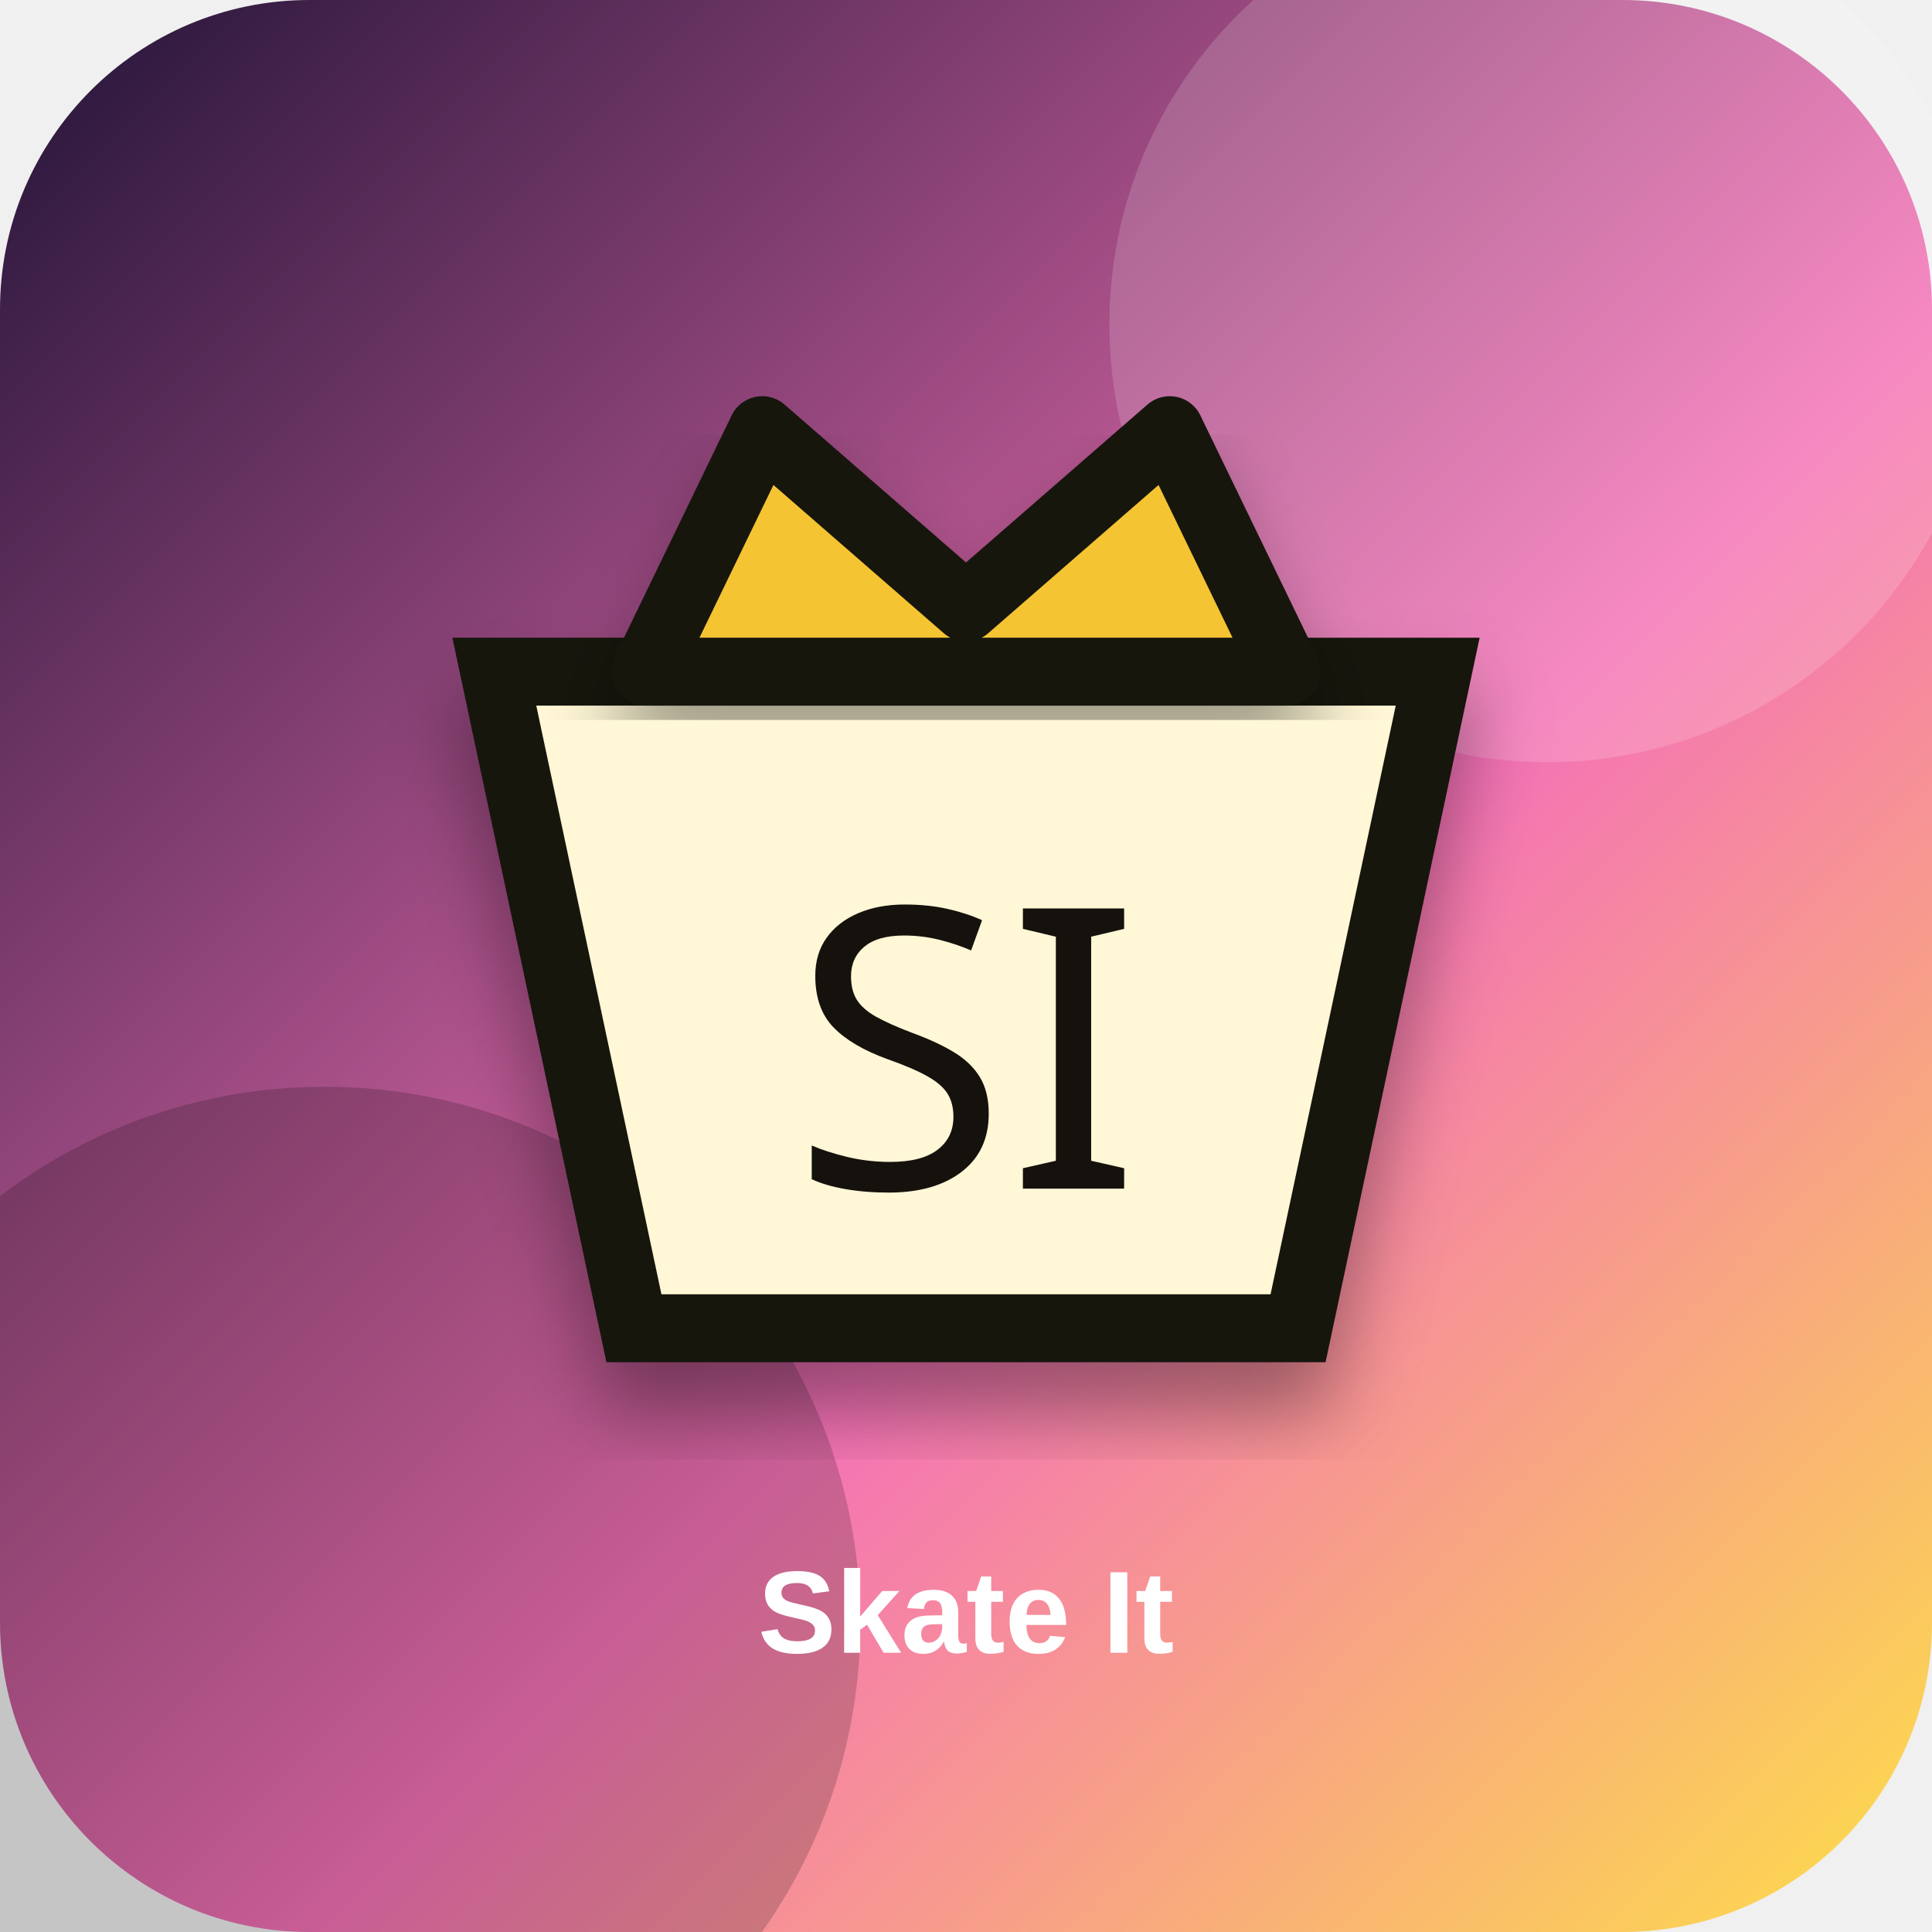
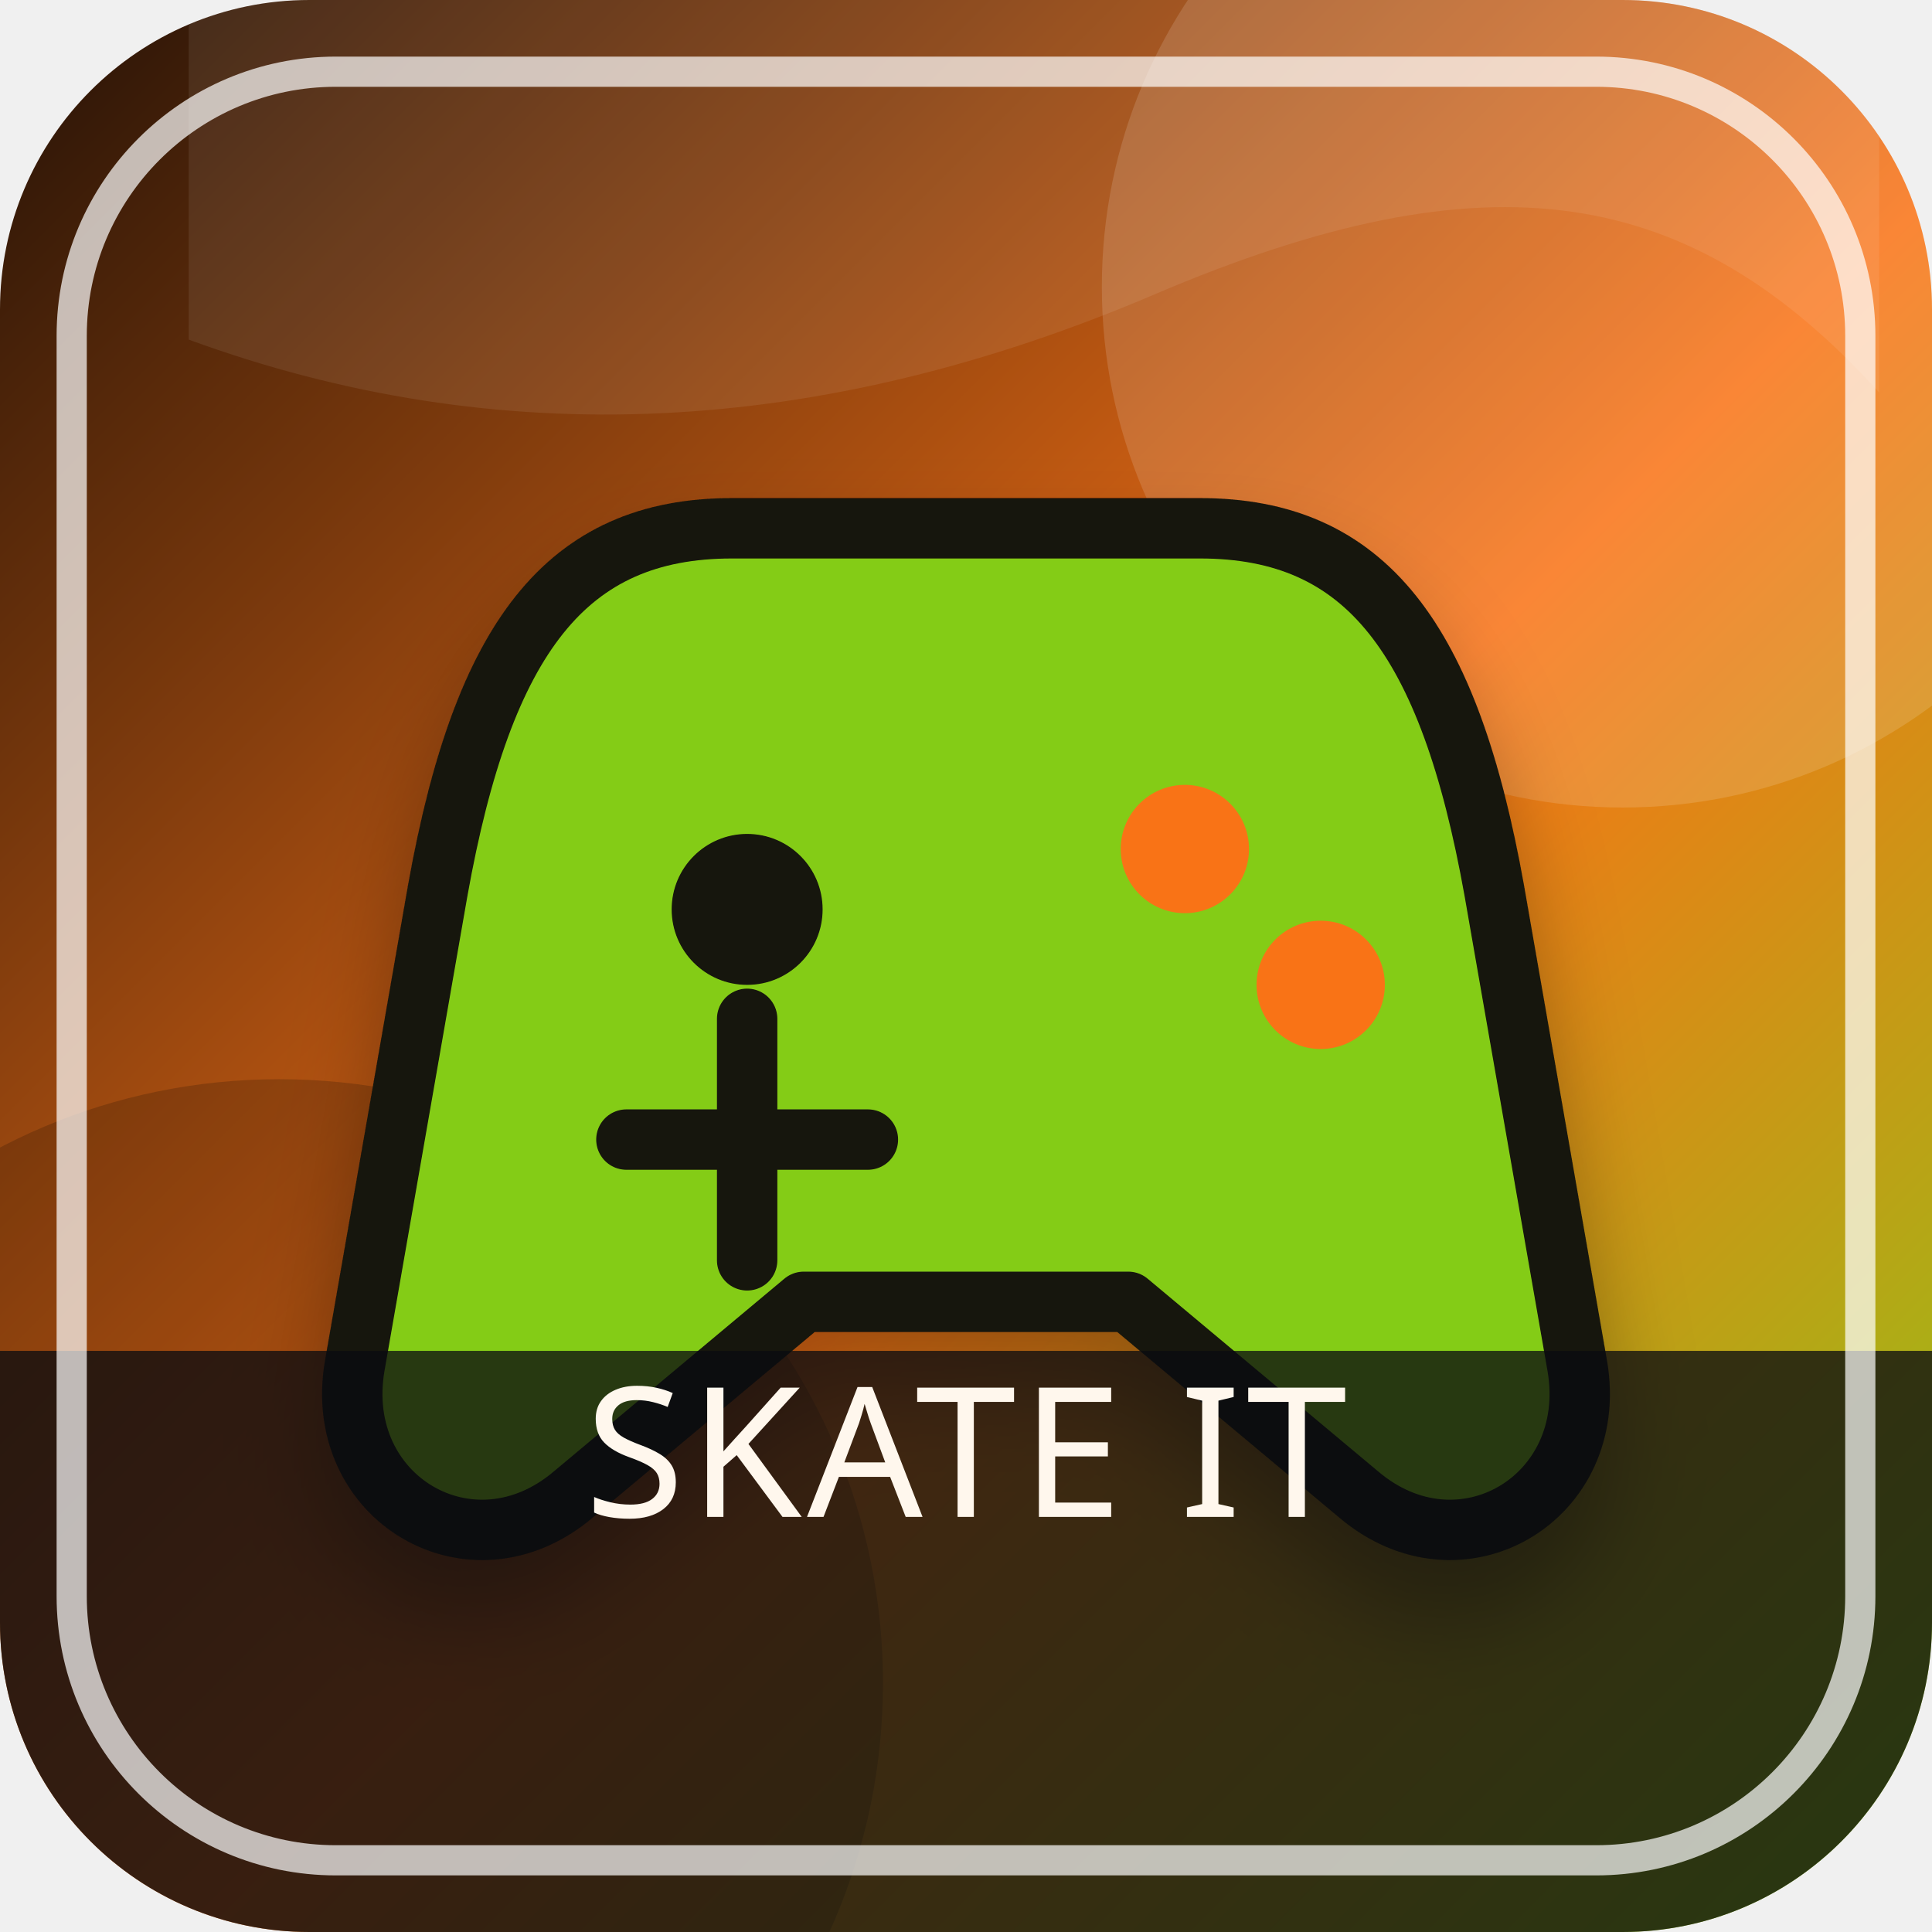
- <svg xmlns="http://www.w3.org/2000/svg" width="512" height="512" viewBox="0 0 512 512">
+ <svg xmlns="http://www.w3.org/2000/svg" width="512" height="512" viewBox="0 0 512 512" role="img" aria-label="Skate It">
  <defs>
    <linearGradient id="bg" x1="0" y1="0" x2="1" y2="1">
-       <stop offset="0" stop-color="#1f1235" />
-       <stop offset=".58" stop-color="#f472b6" />
-       <stop offset="1" stop-color="#fde047" />
+       <stop offset="0" stop-color="#211006" />
+       <stop offset=".55" stop-color="#f97316" />
+       <stop offset="1" stop-color="#84cc16" />
    </linearGradient>
-     <filter id="shadow" x="-20%" y="-20%" width="140%" height="140%">
-       <feDropShadow dx="0" dy="14" stdDeviation="10" flood-color="#000" flood-opacity=".36" />
+     <filter id="shadow" x="-20%" y="-20%" width="140%" height="150%">
+       <feDropShadow dx="0" dy="16" stdDeviation="12" flood-color="#000" flood-opacity=".35" />
    </filter>
+     <clipPath id="round">
+       <rect width="512" height="512" rx="82" />
+     </clipPath>
  </defs>
-   <rect width="512" height="512" rx="82" fill="url(#bg)" />
-   <circle cx="410" cy="86" r="116" fill="#fff" opacity=".16" />
-   <circle cx="86" cy="430" r="142" fill="#000" opacity=".18" />
-   <path d="M131 178h250l-37 174H168z" fill="#fff7d6" stroke="#15120d" stroke-width="18" filter="url(#shadow)" />
-   <path d="M171 178l31-64 54 47 54-47 31 64z" fill="#f4c430" stroke="#15120d" stroke-width="18" stroke-linejoin="round" filter="url(#shadow)" />
-   <text x="256" y="315" text-anchor="middle" font-family="Impact, Arial Black, sans-serif" font-size="104" fill="#15120d">SI</text>
-   <text x="256" y="438" text-anchor="middle" font-family="Trebuchet MS, Arial, sans-serif" font-size="31" font-weight="900" fill="#fff">Skate It</text>
+   <g clip-path="url(#round)">
+     <rect width="512" height="512" fill="url(#bg)" />
+     <circle cx="430" cy="76" r="138" fill="#fff" opacity=".14" />
+     <circle cx="74" cy="446" r="160" fill="#000" opacity=".18" />
+     <path d="M50 90c82 30 167 26 256-12s142-29 192 26v-154H50z" fill="#fff" opacity=".08" />
+     <g filter="url(#shadow)" transform="translate(0 -16)">
+       <path d="M116 252c12-67 34-96 78-96h124c44 0 66 29 78 96l22 126c6 35-31 57-58 34l-61-51h-86l-61 51c-27 23-64 1-58-34z" fill="#84cc16" stroke="#15120d" stroke-width="16" stroke-linecap="round" stroke-linejoin="round" />
+       <circle cx="198" cy="257" r="20" fill="#15120d" />
+       <circle cx="314" cy="241" r="17" fill="#f97316" />
+       <circle cx="350" cy="277" r="17" fill="#f97316" />
+       <path d="M166 318h64M198 286v64" stroke="#15120d" stroke-width="16" stroke-linecap="round" stroke-linejoin="round" />
+     </g>
+     <rect x="0" y="358" width="512" height="154" fill="#090b10" opacity=".76" />
+     <text x="256" y="402" text-anchor="middle" font-family="Impact, 'Arial Black', sans-serif" font-size="48" letter-spacing="1.4" fill="#fff7ed">SKATE IT</text>
+     <rect x="19" y="19" width="474" height="474" rx="70" fill="none" stroke="#fff" stroke-width="8" opacity=".7" />
+   </g>
</svg>
